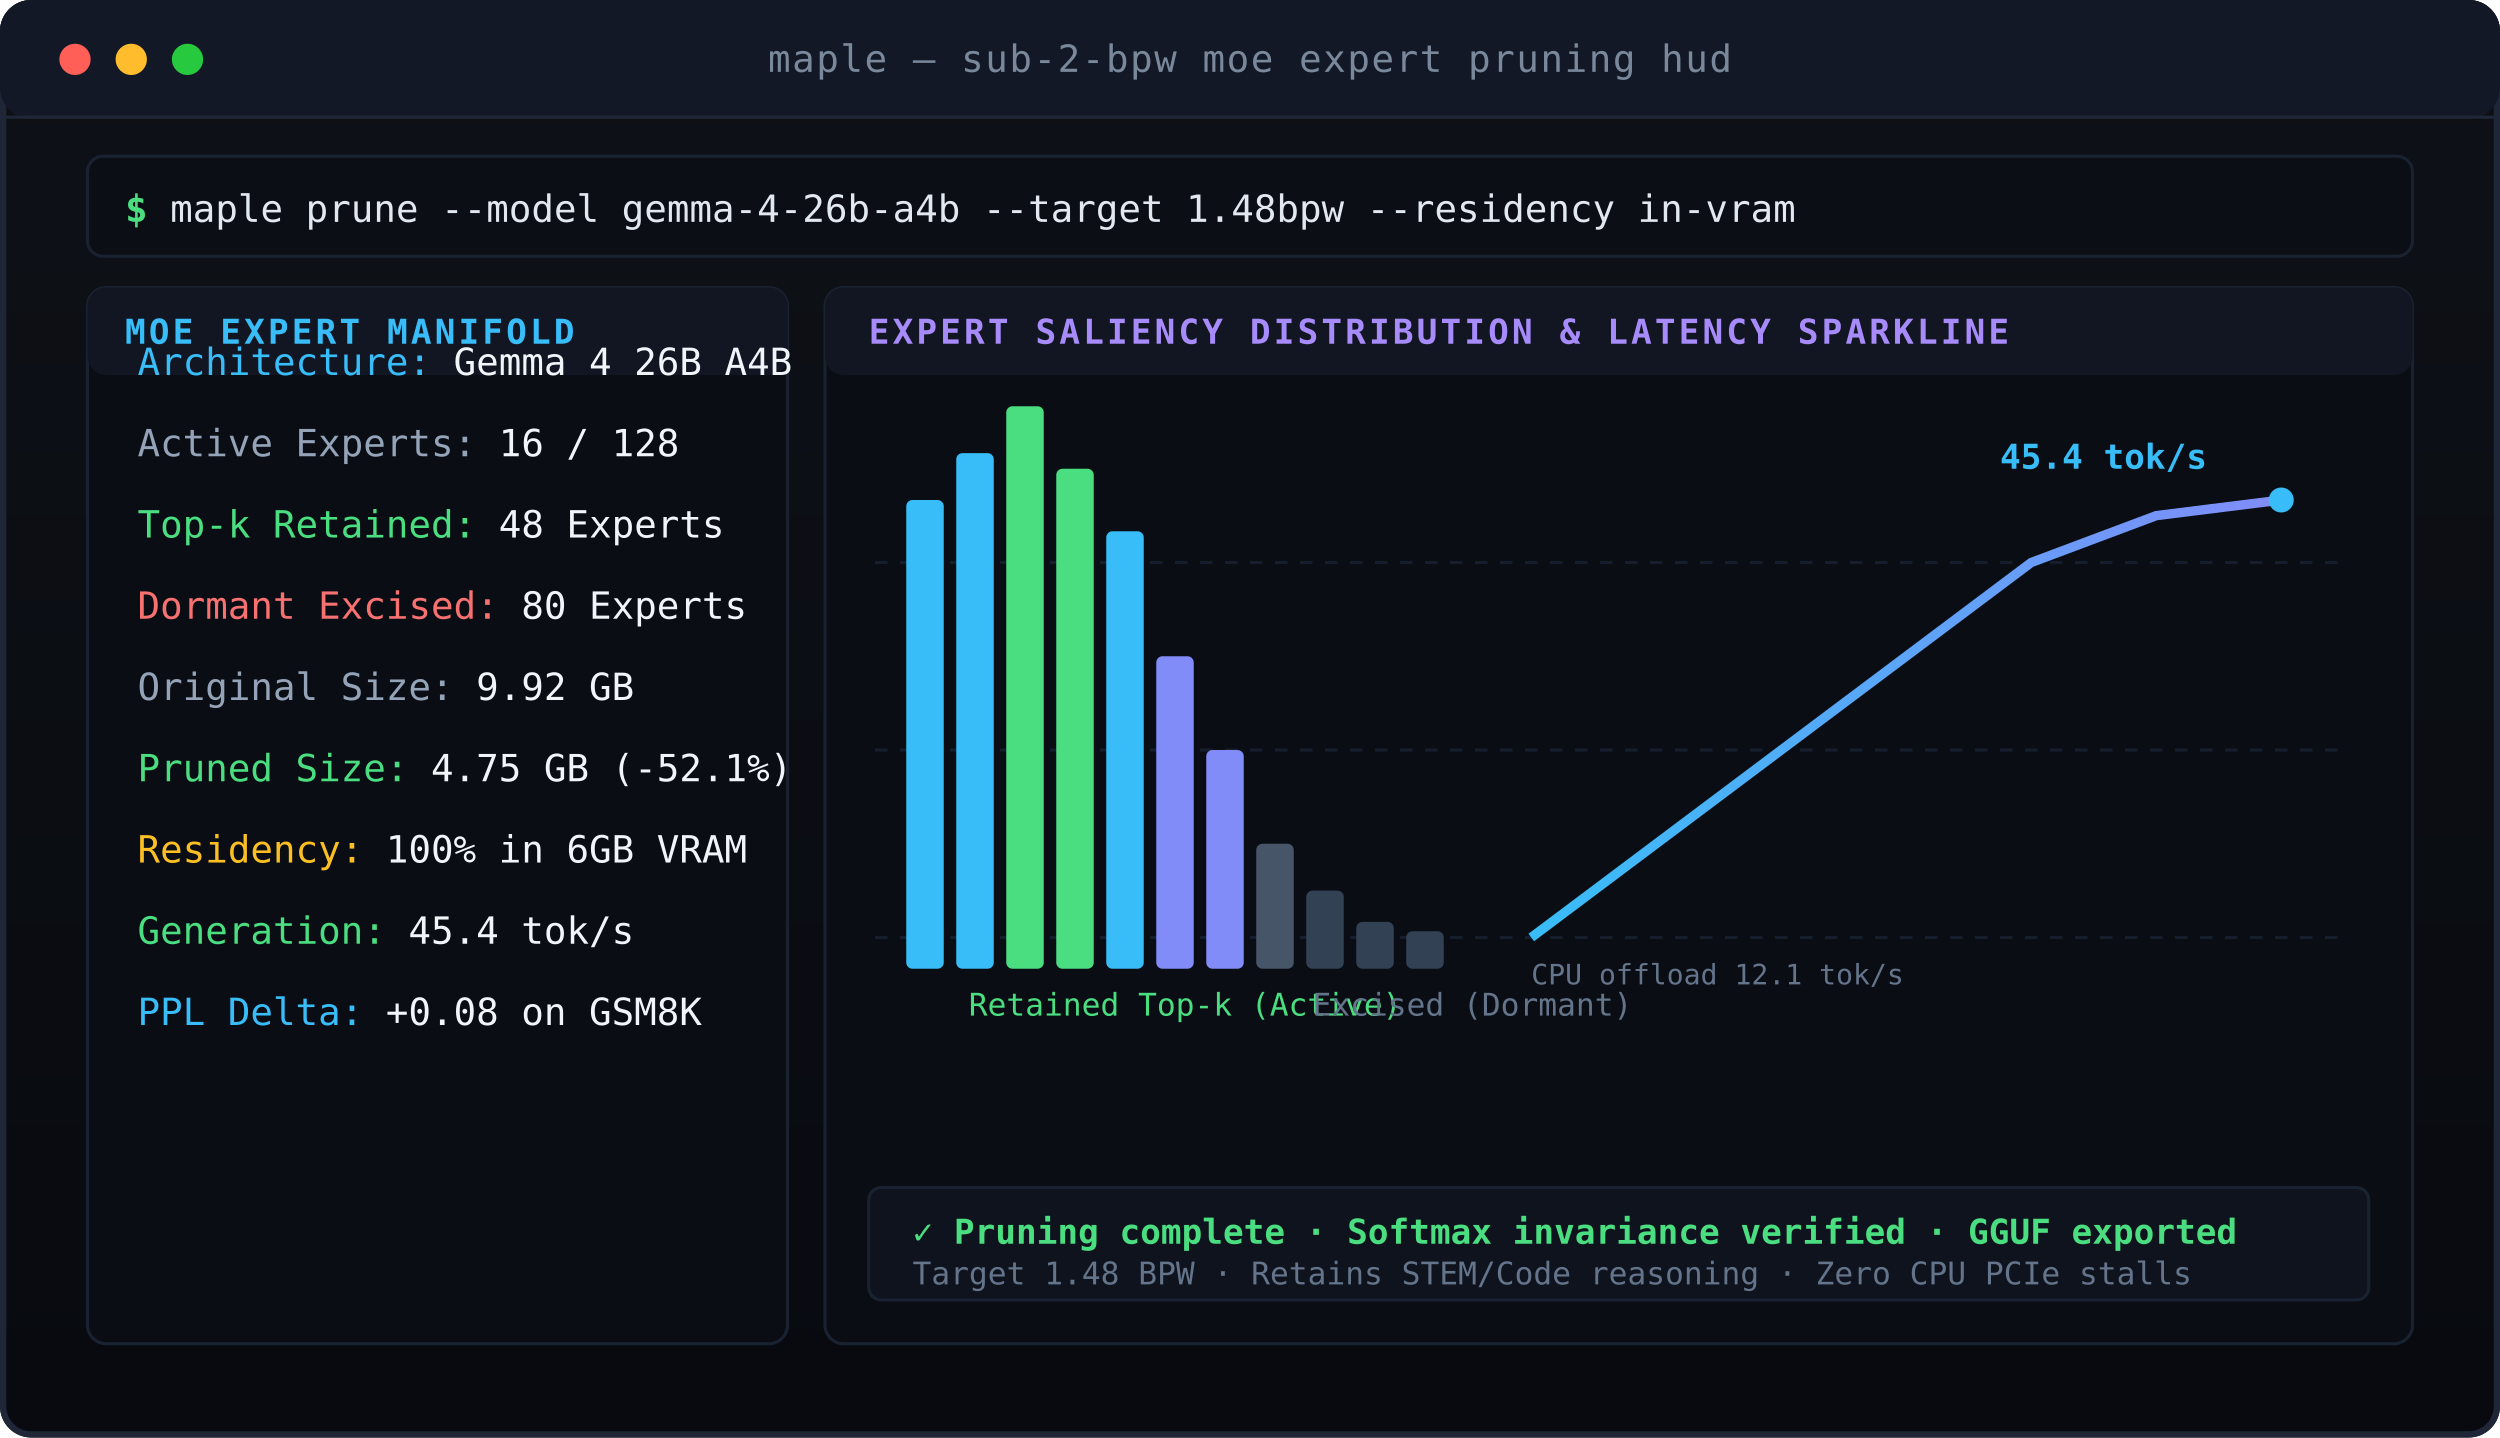
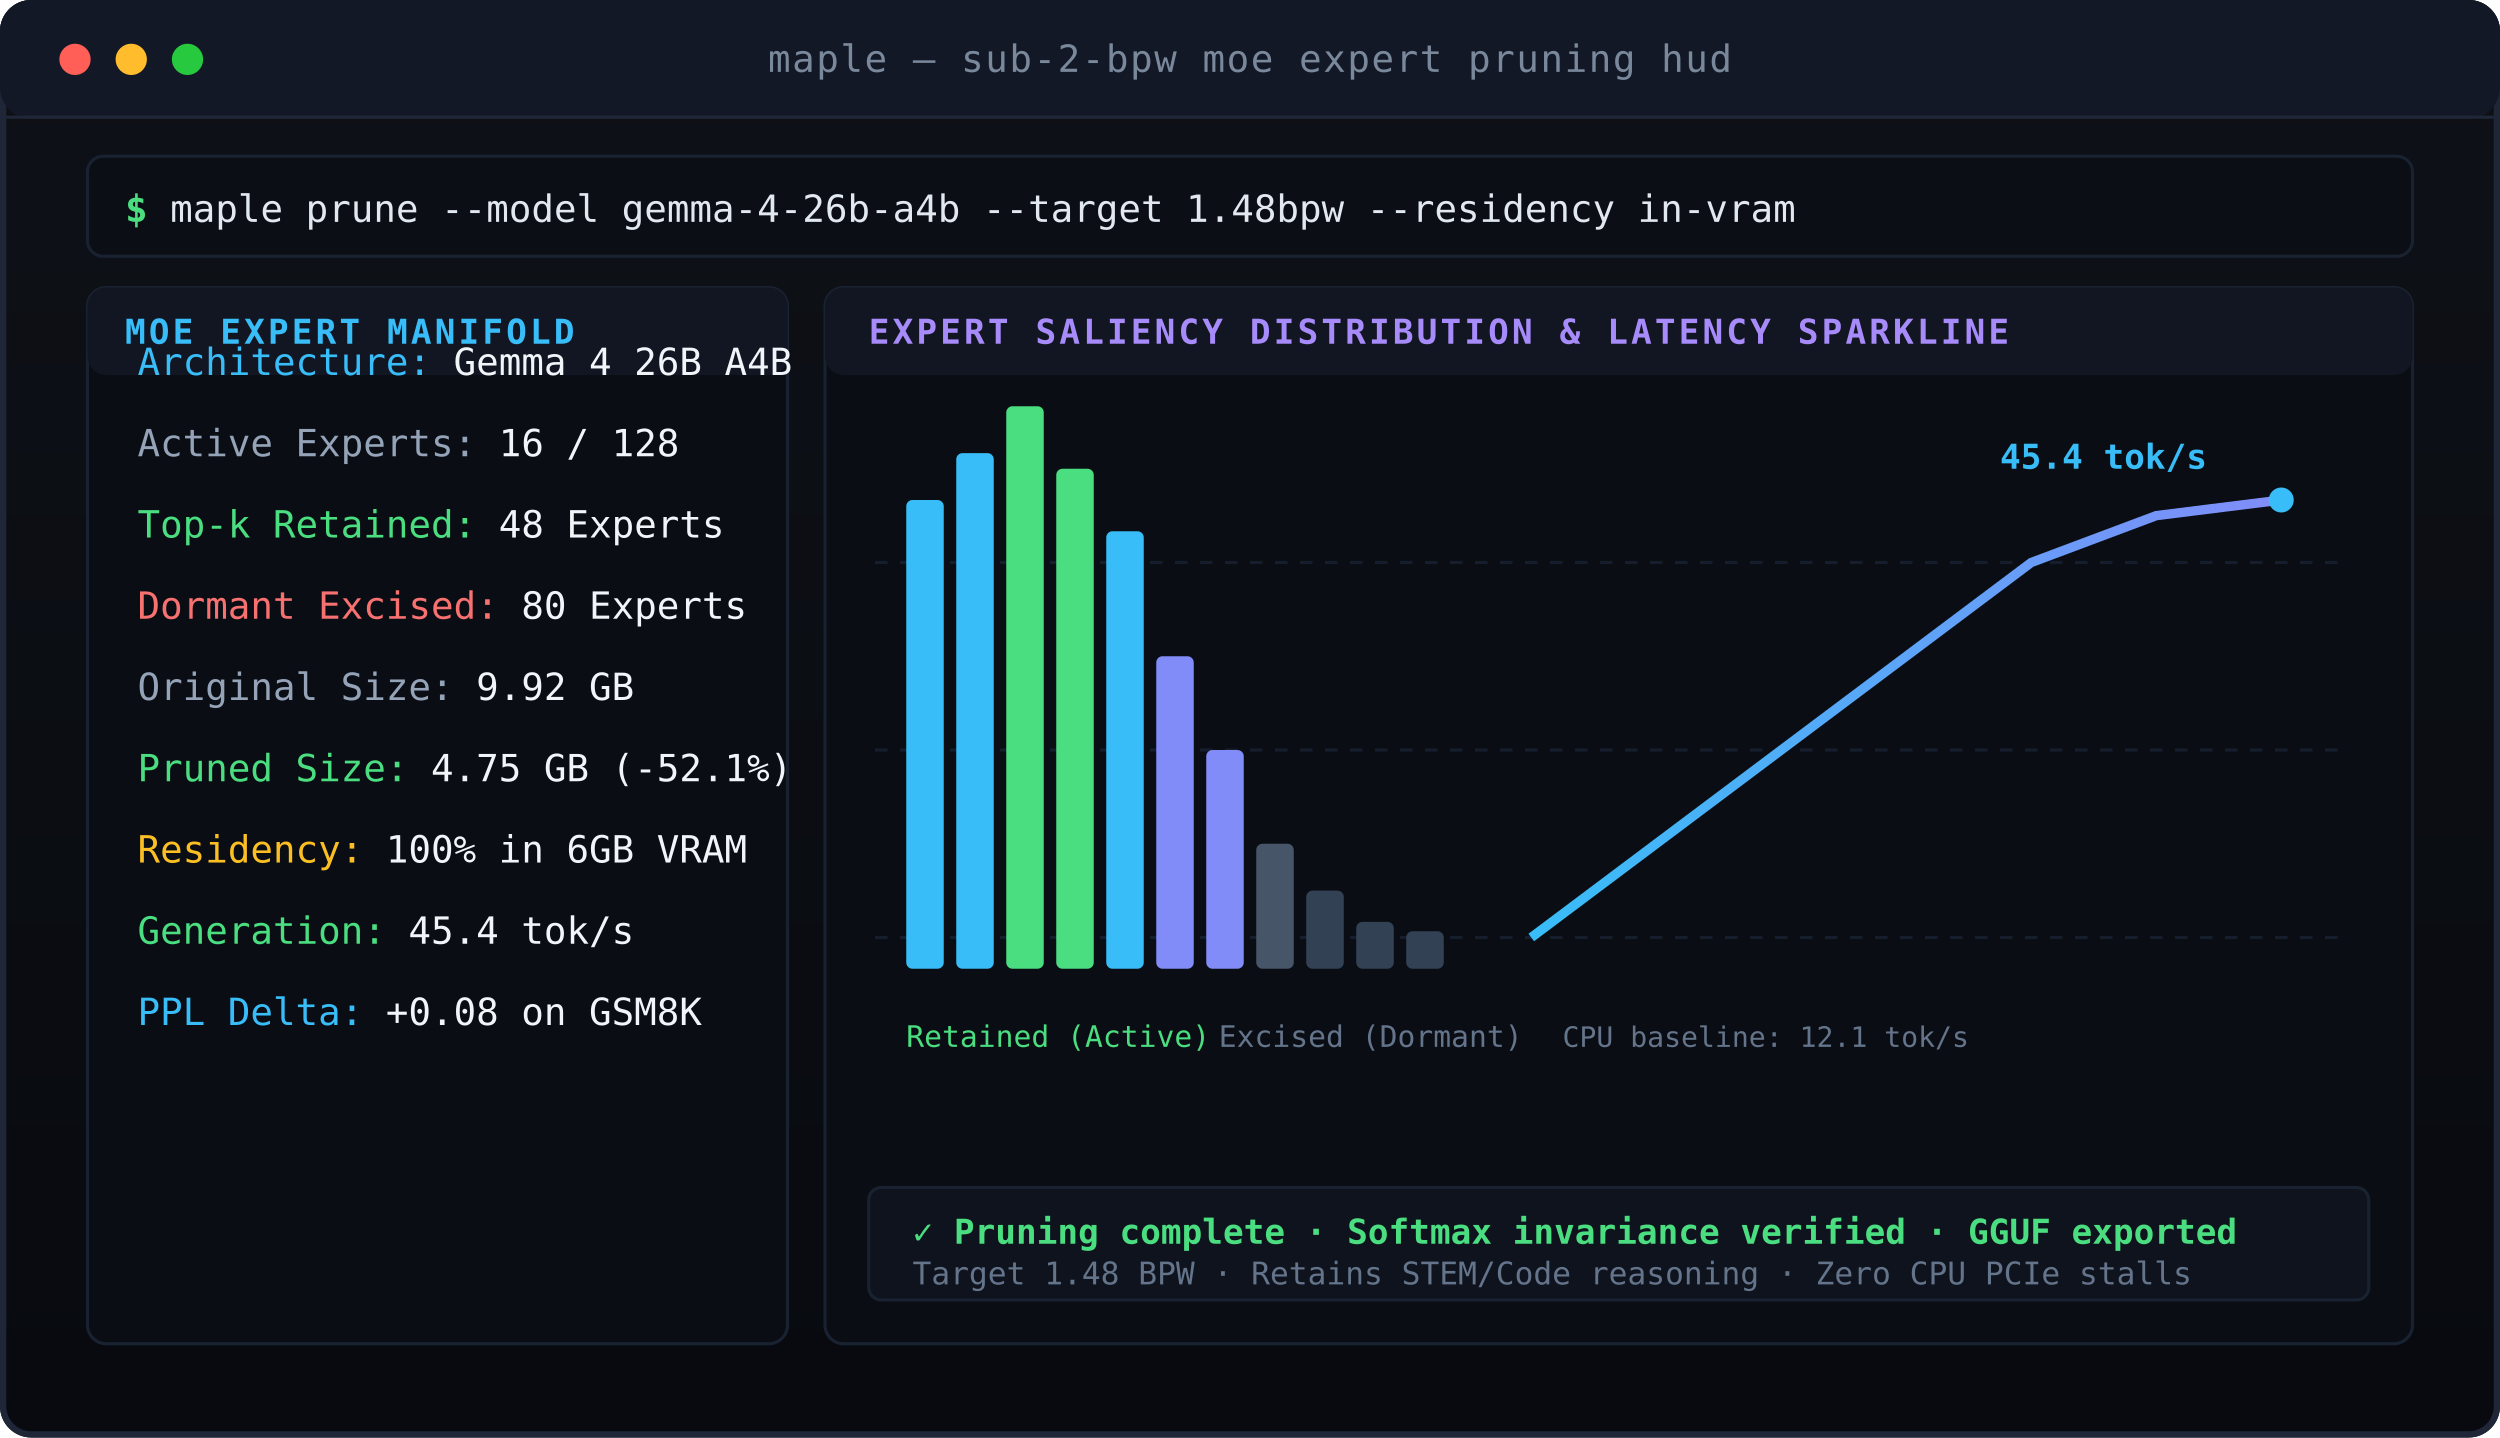
<svg xmlns="http://www.w3.org/2000/svg" viewBox="0 0 800 460" width="800" height="460">
  <defs>
    <linearGradient id="termGrad" x1="0" y1="0" x2="0" y2="1">
      <stop offset="0%" stop-color="#0e1117" />
      <stop offset="100%" stop-color="#080a0f" />
    </linearGradient>
    <linearGradient id="cyanLine" x1="0" y1="0" x2="1" y2="0">
      <stop offset="0%" stop-color="#38bdf8" />
      <stop offset="100%" stop-color="#818cf8" />
    </linearGradient>
    <linearGradient id="emeraldLine" x1="0" y1="0" x2="1" y2="0">
      <stop offset="0%" stop-color="#34d399" />
      <stop offset="100%" stop-color="#10b981" />
    </linearGradient>
    <linearGradient id="goldLine" x1="0" y1="0" x2="1" y2="0">
      <stop offset="0%" stop-color="#fbbf24" />
      <stop offset="100%" stop-color="#f59e0b" />
    </linearGradient>
    <linearGradient id="purpleGrad" x1="0" y1="0" x2="1" y2="0">
      <stop offset="0%" stop-color="#c084fc" />
      <stop offset="100%" stop-color="#a855f7" />
    </linearGradient>
  </defs>
  <rect width="800" height="460" rx="10" fill="url(#termGrad)" />
  <rect x="1" y="1" width="798" height="458" rx="9" fill="none" stroke="#1e2638" stroke-width="2" />
  <rect width="800" height="38" rx="10" fill="#131826" />
  <rect x="0" y="37" width="800" height="1" fill="#1e2638" />
  <circle cx="24" cy="19" r="5" fill="#ff5f56" />
  <circle cx="42" cy="19" r="5" fill="#ffbd2e" />
  <circle cx="60" cy="19" r="5" fill="#27c93f" />
  <text x="400" y="23" text-anchor="middle" fill="#7a889b" font-family="monospace" font-size="12" letter-spacing="0.5">maple — sub-2-bpw moe expert pruning hud</text>
  <rect x="28" y="50" width="744" height="32" rx="5" fill="#0b0e14" stroke="#192231" />
  <text x="40" y="71" fill="#4ade80" font-family="monospace" font-size="12" font-weight="bold">$ <tspan fill="#e2e8f0" font-weight="normal">maple prune --model gemma-4-26b-a4b --target 1.48bpw --residency in-vram</tspan>
  </text>
  <rect x="28" y="92" width="224" height="338" rx="6" fill="#0a0d13" stroke="#192231" />
  <rect x="28" y="92" width="224" height="28" rx="6" fill="#111622" />
  <text x="40" y="110" fill="#38bdf8" font-family="monospace" font-size="11" font-weight="bold" letter-spacing="1">MOE EXPERT MANIFOLD</text>
  <text x="44" y="120" fill="#38bdf8" font-family="monospace" font-size="12">Architecture: <tspan fill="#f1f5f9">Gemma 4 26B A4B</tspan>
  </text>
  <text x="44" y="146" fill="#94a3b8" font-family="monospace" font-size="12">Active Experts: <tspan fill="#f1f5f9">16 / 128</tspan>
  </text>
  <text x="44" y="172" fill="#4ade80" font-family="monospace" font-size="12">Top-k Retained: <tspan fill="#f1f5f9">48 Experts</tspan>
  </text>
  <text x="44" y="198" fill="#f87171" font-family="monospace" font-size="12">Dormant Excised: <tspan fill="#f1f5f9">80 Experts</tspan>
  </text>
  <text x="44" y="224" fill="#94a3b8" font-family="monospace" font-size="12">Original Size: <tspan fill="#f1f5f9">9.92 GB</tspan>
  </text>
  <text x="44" y="250" fill="#4ade80" font-family="monospace" font-size="12">Pruned Size: <tspan fill="#f1f5f9">4.75 GB (-52.1%)</tspan>
  </text>
  <text x="44" y="276" fill="#fbbf24" font-family="monospace" font-size="12">Residency: <tspan fill="#f1f5f9">100% in 6GB VRAM</tspan>
  </text>
  <text x="44" y="302" fill="#4ade80" font-family="monospace" font-size="12">Generation: <tspan fill="#f1f5f9">45.4 tok/s</tspan>
  </text>
  <text x="44" y="328" fill="#38bdf8" font-family="monospace" font-size="12">PPL Delta: <tspan fill="#f1f5f9">+0.08 on GSM8K</tspan>
  </text>
  <rect x="264" y="92" width="508" height="338" rx="6" fill="#0a0d13" stroke="#192231" />
  <rect x="264" y="92" width="508" height="28" rx="6" fill="#111622" />
  <text x="278" y="110" fill="#a78bfa" font-family="monospace" font-size="11" font-weight="bold" letter-spacing="1">EXPERT SALIENCY DISTRIBUTION &amp; LATENCY SPARKLINE</text>
  <line x1="280" y1="180" x2="750" y2="180" stroke="#161e2e" stroke-dasharray="4,4" />
  <line x1="280" y1="240" x2="750" y2="240" stroke="#161e2e" stroke-dasharray="4,4" />
  <line x1="280" y1="300" x2="750" y2="300" stroke="#161e2e" stroke-dasharray="4,4" />
  <rect x="290" y="160" width="12" height="150" fill="#38bdf8" rx="2" />
  <rect x="306" y="145" width="12" height="165" fill="#38bdf8" rx="2" />
  <rect x="322" y="130" width="12" height="180" fill="#4ade80" rx="2" />
  <rect x="338" y="150" width="12" height="160" fill="#4ade80" rx="2" />
  <rect x="354" y="170" width="12" height="140" fill="#38bdf8" rx="2" />
  <rect x="370" y="210" width="12" height="100" fill="#818cf8" rx="2" />
  <rect x="386" y="240" width="12" height="70" fill="#818cf8" rx="2" />
  <rect x="402" y="270" width="12" height="40" fill="#475569" rx="2" />
  <rect x="418" y="285" width="12" height="25" fill="#334155" rx="2" />
  <rect x="434" y="295" width="12" height="15" fill="#334155" rx="2" />
  <rect x="450" y="298" width="12" height="12" fill="#334155" rx="2" />
-   <text x="310" y="325" fill="#4ade80" font-family="monospace" font-size="10">Retained Top-k (Active)</text>
-   <text x="420" y="325" fill="#64748b" font-family="monospace" font-size="10">Excised (Dormant)</text>
+   <text x="290" y="335" fill="#4ade80" font-family="monospace" font-size="9.5">Retained (Active)</text>
+   <text x="390" y="335" fill="#64748b" font-family="monospace" font-size="9.5">Excised (Dormant)</text>
  <polyline points="490,300 530,270 570,240 610,210 650,180 690,165 730,160" fill="none" stroke="url(#cyanLine)" stroke-width="3" />
  <circle cx="730" cy="160" r="4" fill="#38bdf8" />
  <text x="640" y="150" fill="#38bdf8" font-family="monospace" font-size="11" font-weight="bold">45.4 tok/s</text>
-   <text x="490" y="315" fill="#64748b" font-family="monospace" font-size="9">CPU offload 12.1 tok/s</text>
+   <text x="500" y="335" fill="#64748b" font-family="monospace" font-size="9">CPU baseline: 12.1 tok/s</text>
  <rect x="278" y="380" width="480" height="36" rx="4" fill="#0e131d" stroke="#192231" />
  <text x="292" y="398" fill="#4ade80" font-family="monospace" font-size="11" font-weight="bold">✓ Pruning complete · Softmax invariance verified · GGUF exported</text>
  <text x="292" y="411" fill="#64748b" font-family="monospace" font-size="10">Target 1.48 BPW · Retains STEM/Code reasoning · Zero CPU PCIe stalls</text>
</svg>
